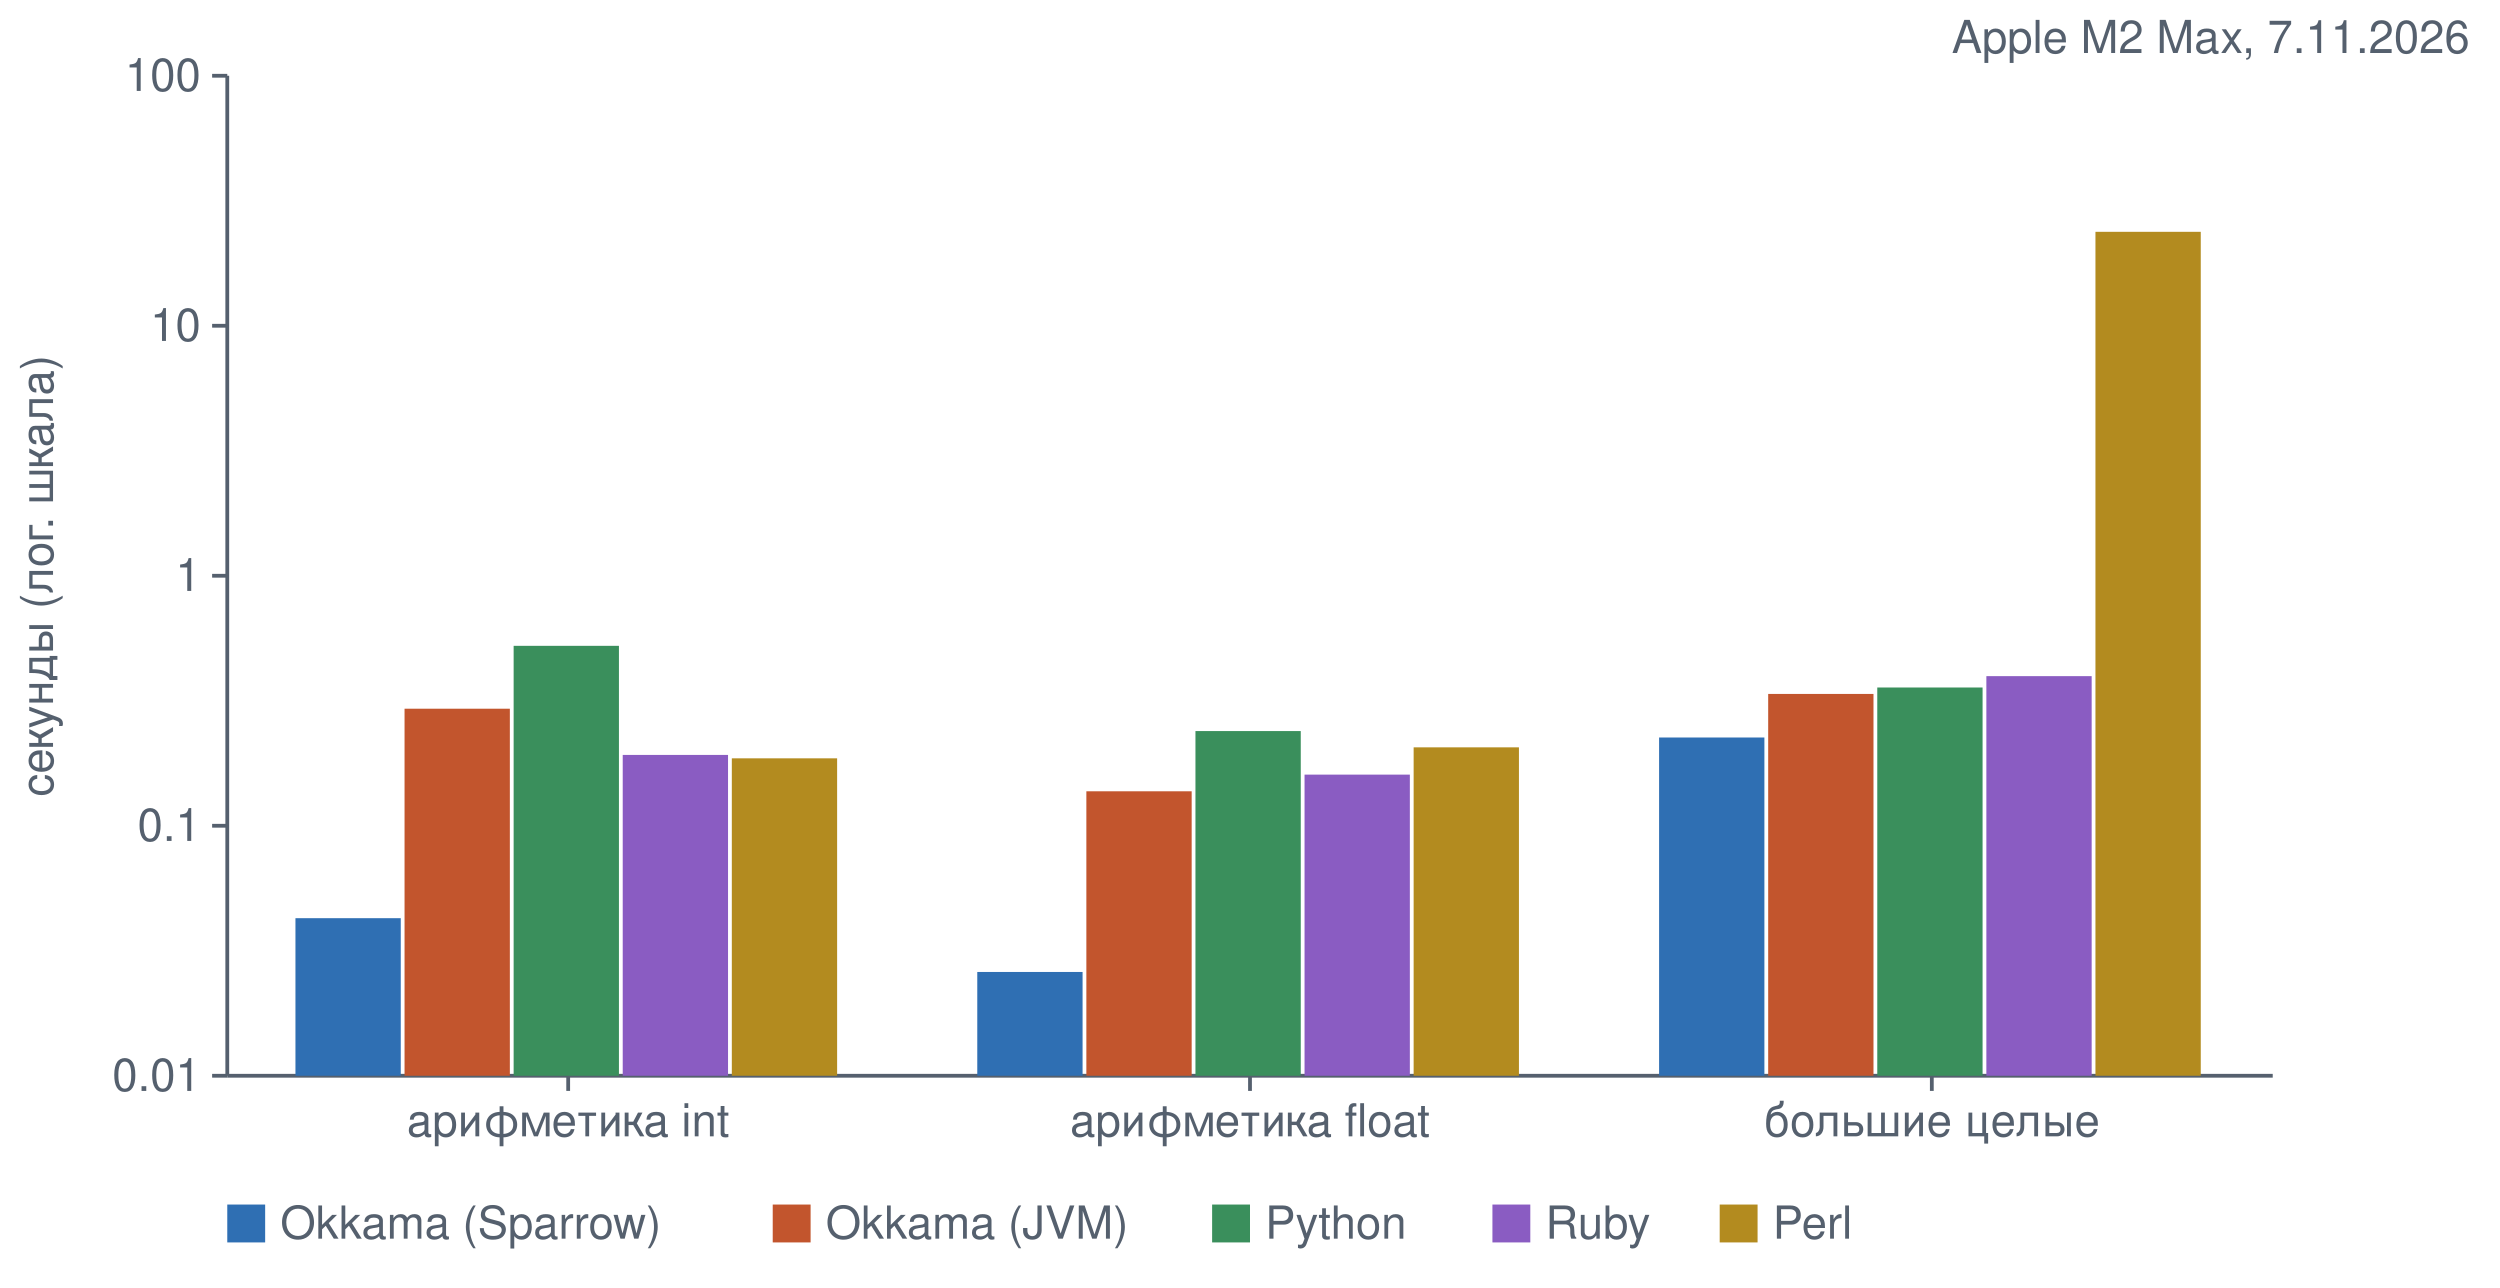
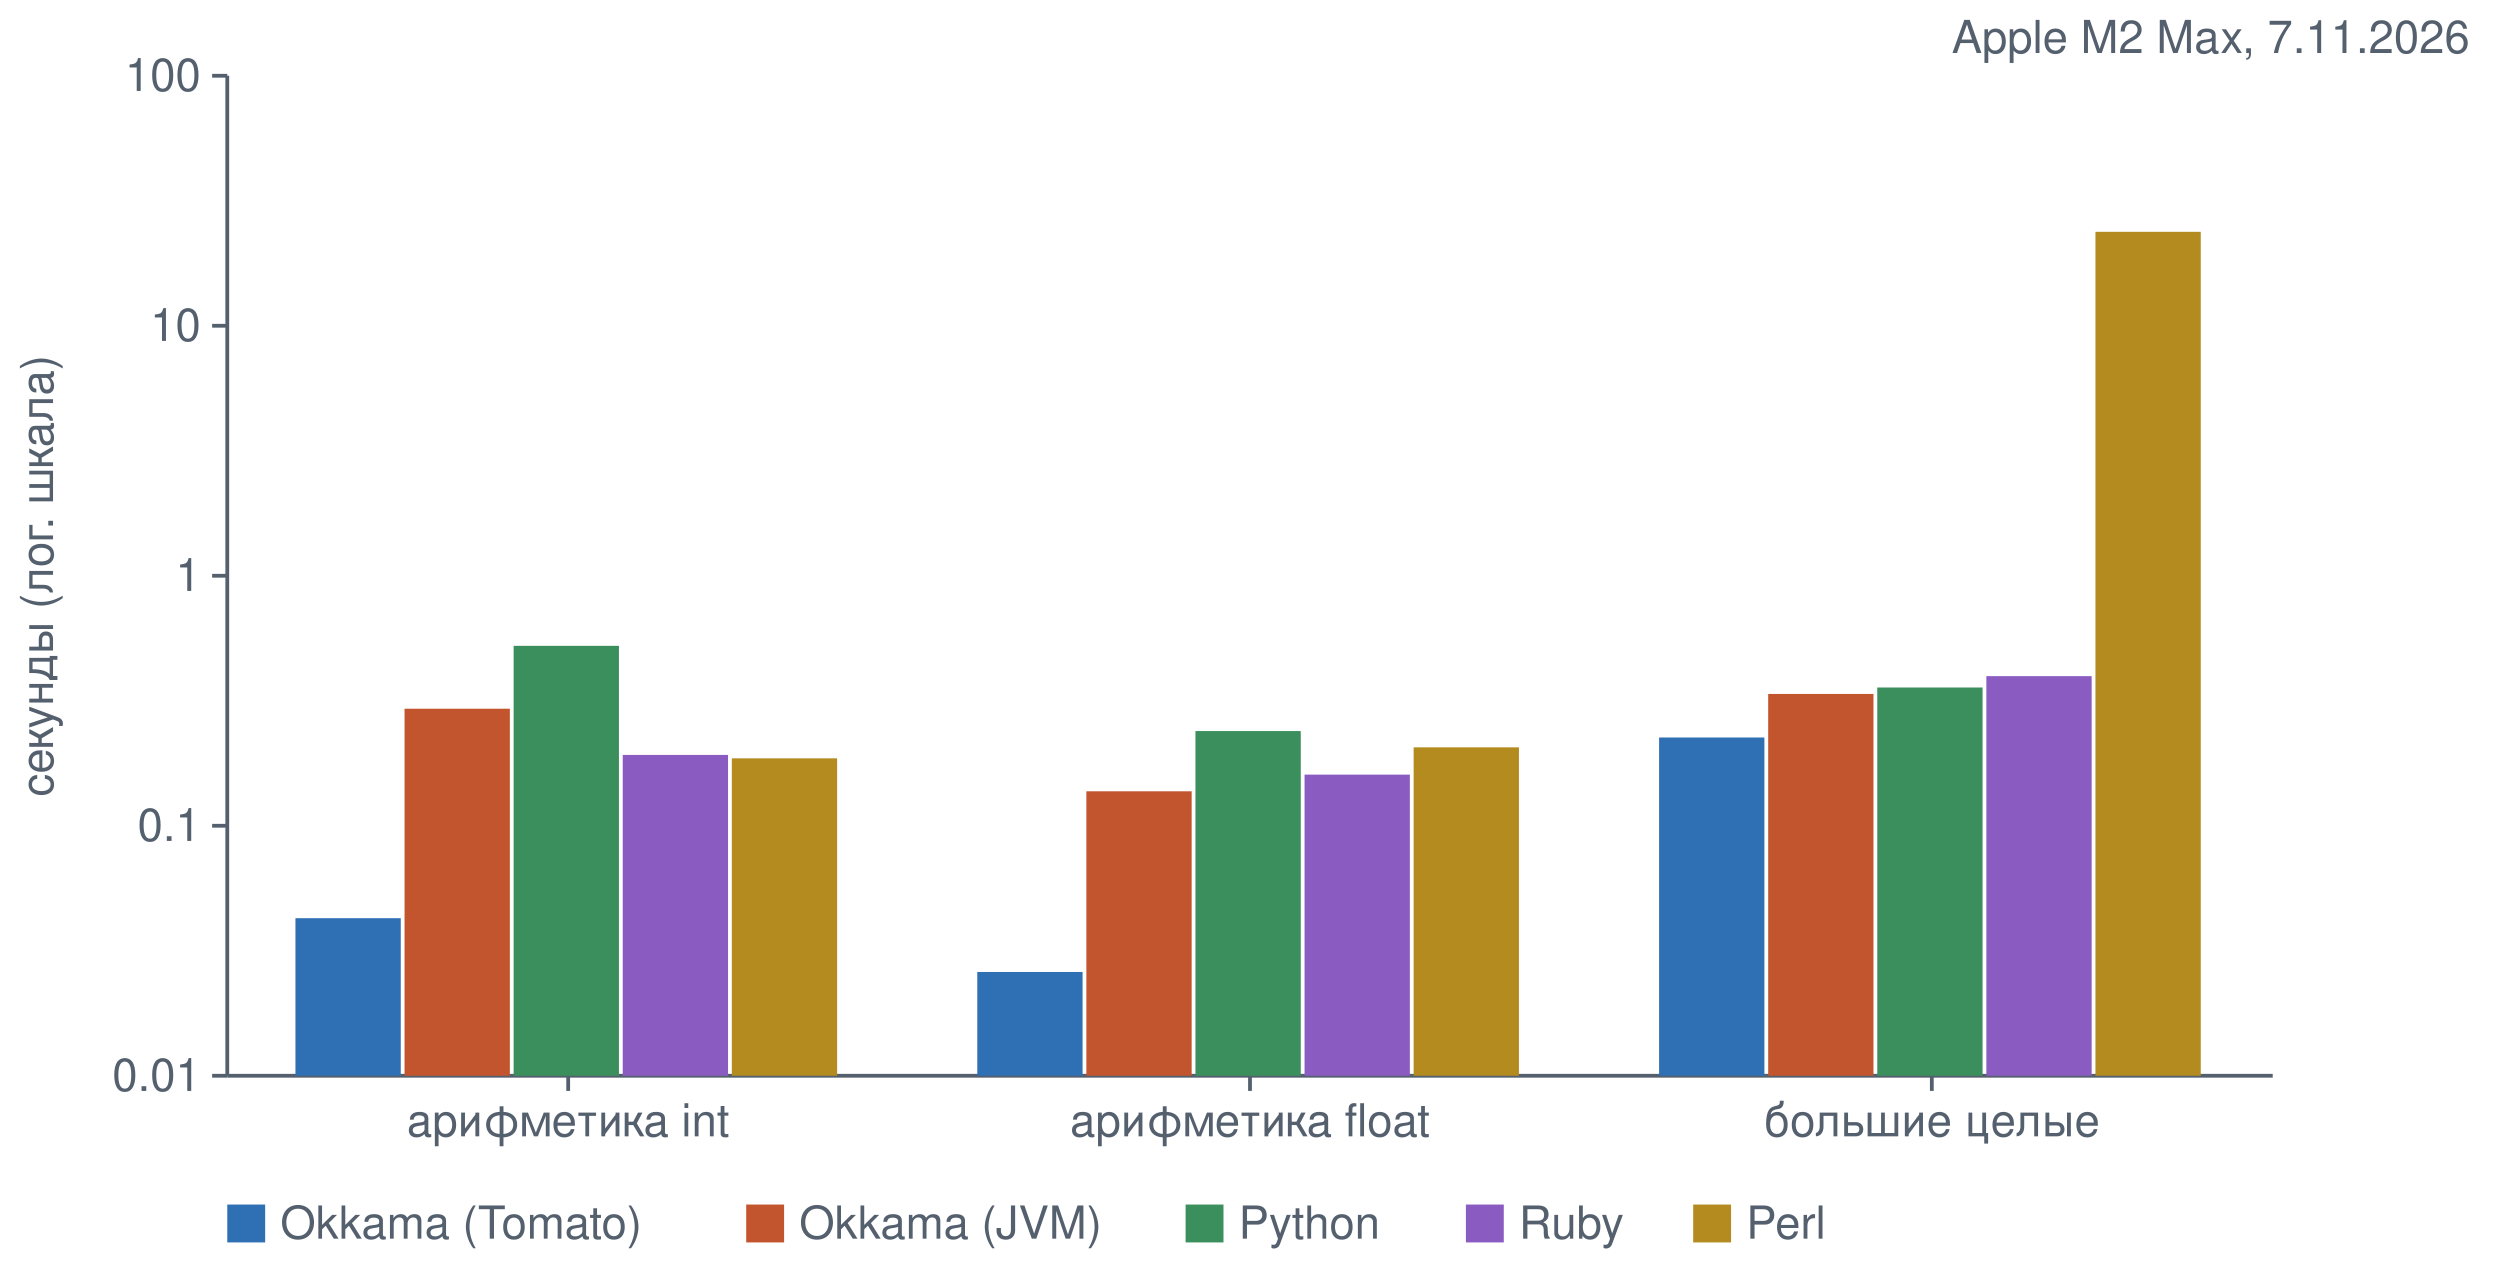
<svg xmlns="http://www.w3.org/2000/svg" viewBox="0 0 660 340" width="660" height="340">
  <style>text{font-family:-apple-system,'Segoe UI',Helvetica,Arial,sans-serif;font-size:12px;fill:#55606e}</style>
  <line x1="60.0" y1="284.0" x2="600.0" y2="284.0" stroke="#55606e" />
  <line x1="60.0" y1="284.0" x2="60.0" y2="20.0" stroke="#55606e" />
  <line x1="150.0" y1="284.0" x2="150.0" y2="288.0" stroke="#55606e" />
  <text x="150.0" y="300.0" text-anchor="middle">арифметика int</text>
  <line x1="330.0" y1="284.0" x2="330.0" y2="288.0" stroke="#55606e" />
  <text x="330.0" y="300.0" text-anchor="middle">арифметика float</text>
  <line x1="510.0" y1="284.0" x2="510.0" y2="288.0" stroke="#55606e" />
  <text x="510.0" y="300.0" text-anchor="middle">большие целые</text>
  <line x1="56.0" y1="284.0" x2="60.0" y2="284.0" stroke="#55606e" />
  <text x="53.0" y="288.0" text-anchor="end">0.01</text>
  <line x1="56.0" y1="218.0" x2="60.0" y2="218.0" stroke="#55606e" />
  <text x="53.0" y="222.0" text-anchor="end">0.1</text>
  <line x1="56.0" y1="152.0" x2="60.0" y2="152.0" stroke="#55606e" />
  <text x="53.0" y="156.0" text-anchor="end">1</text>
  <line x1="56.0" y1="86.0" x2="60.0" y2="86.0" stroke="#55606e" />
  <text x="53.0" y="90.0" text-anchor="end">10</text>
  <line x1="56.0" y1="20.0" x2="60.0" y2="20.0" stroke="#55606e" />
  <text x="53.0" y="24.0" text-anchor="end">100</text>
  <text x="14" y="152.0" text-anchor="middle" transform="rotate(-90 14 152.0)">секунды (лог. шкала)</text>
  <rect x="78.0" y="242.4" width="27.8" height="41.6" fill="#2f6fb3" />
  <rect x="106.8" y="187.1" width="27.8" height="96.9" fill="#c2552d" />
  <rect x="135.6" y="170.5" width="27.8" height="113.5" fill="#3a8f5c" />
  <rect x="164.4" y="199.3" width="27.8" height="84.7" fill="#8a5cc2" />
  <rect x="193.2" y="200.2" width="27.8" height="83.8" fill="#b38b1f" />
  <rect x="258.0" y="256.6" width="27.8" height="27.4" fill="#2f6fb3" />
  <rect x="286.8" y="208.9" width="27.8" height="75.1" fill="#c2552d" />
  <rect x="315.6" y="193.0" width="27.8" height="91.0" fill="#3a8f5c" />
  <rect x="344.4" y="204.5" width="27.8" height="79.5" fill="#8a5cc2" />
  <rect x="373.2" y="197.3" width="27.8" height="86.7" fill="#b38b1f" />
  <rect x="438.0" y="194.7" width="27.8" height="89.3" fill="#2f6fb3" />
  <rect x="466.8" y="183.2" width="27.8" height="100.8" fill="#c2552d" />
  <rect x="495.6" y="181.5" width="27.8" height="102.5" fill="#3a8f5c" />
  <rect x="524.4" y="178.5" width="27.8" height="105.5" fill="#8a5cc2" />
  <rect x="553.2" y="61.2" width="27.8" height="222.8" fill="#b38b1f" />
  <rect x="60" y="318" width="10" height="10" fill="#2f6fb3" />
-   <text x="74" y="327">Okkama (Sparrow)</text>
-   <rect x="204" y="318" width="10" height="10" fill="#c2552d" />
-   <text x="218" y="327">Okkama (JVM)</text>
-   <rect x="320" y="318" width="10" height="10" fill="#3a8f5c" />
-   <text x="334" y="327">Python</text>
-   <rect x="394" y="318" width="10" height="10" fill="#8a5cc2" />
-   <text x="408" y="327">Ruby</text>
-   <rect x="454" y="318" width="10" height="10" fill="#b38b1f" />
-   <text x="468" y="327">Perl</text>
+   <text x="74" y="327">Okkama (Tomato)</text>
+   <rect x="197" y="318" width="10" height="10" fill="#c2552d" />
+   <text x="211" y="327">Okkama (JVM)</text>
+   <rect x="313" y="318" width="10" height="10" fill="#3a8f5c" />
+   <text x="327" y="327">Python</text>
+   <rect x="387" y="318" width="10" height="10" fill="#8a5cc2" />
+   <text x="401" y="327">Ruby</text>
+   <rect x="447" y="318" width="10" height="10" fill="#b38b1f" />
+   <text x="461" y="327">Perl</text>
  <text x="652" y="14" text-anchor="end">Apple M2 Max, 7.11.2026</text>
</svg>
